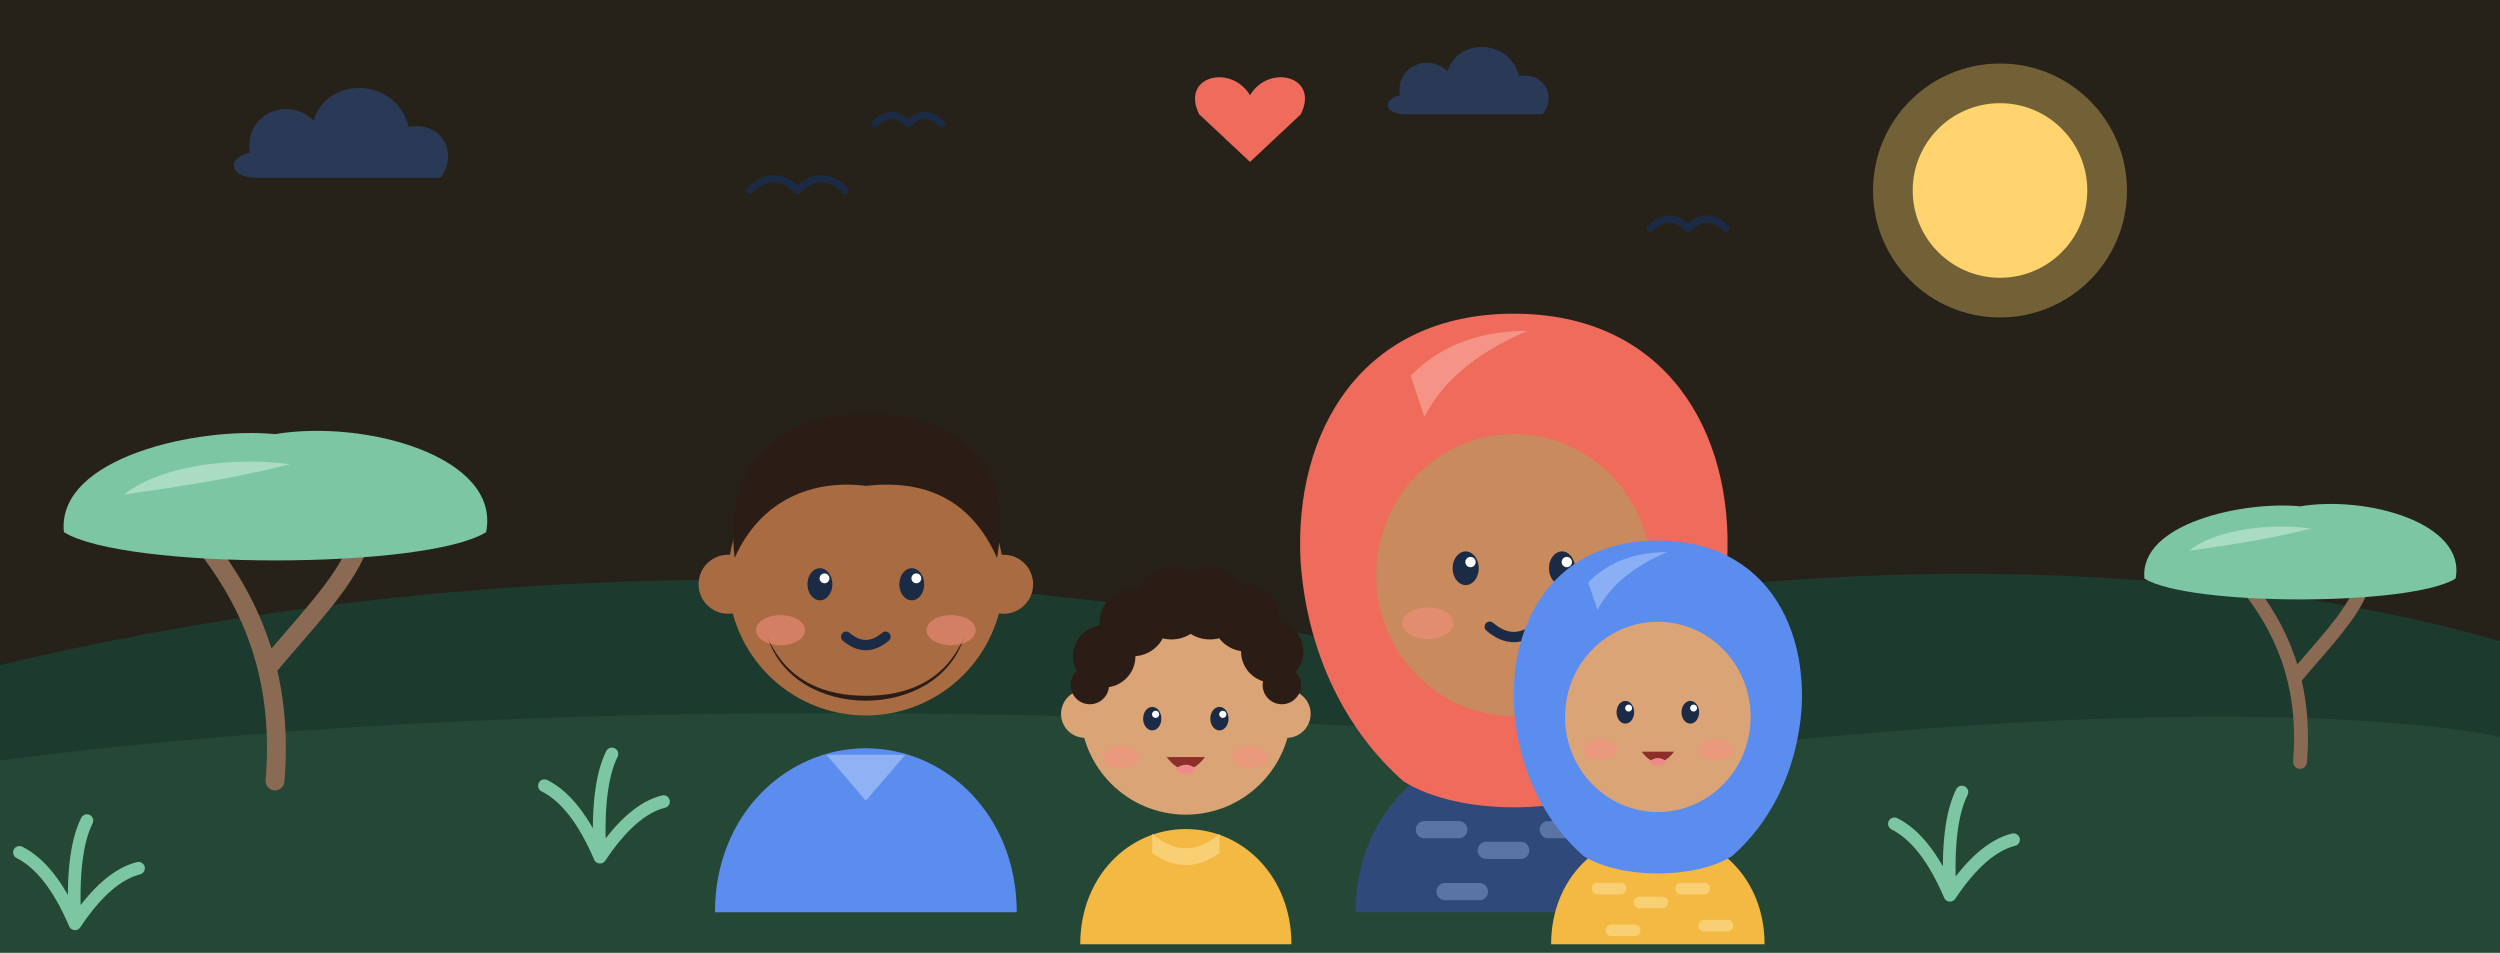
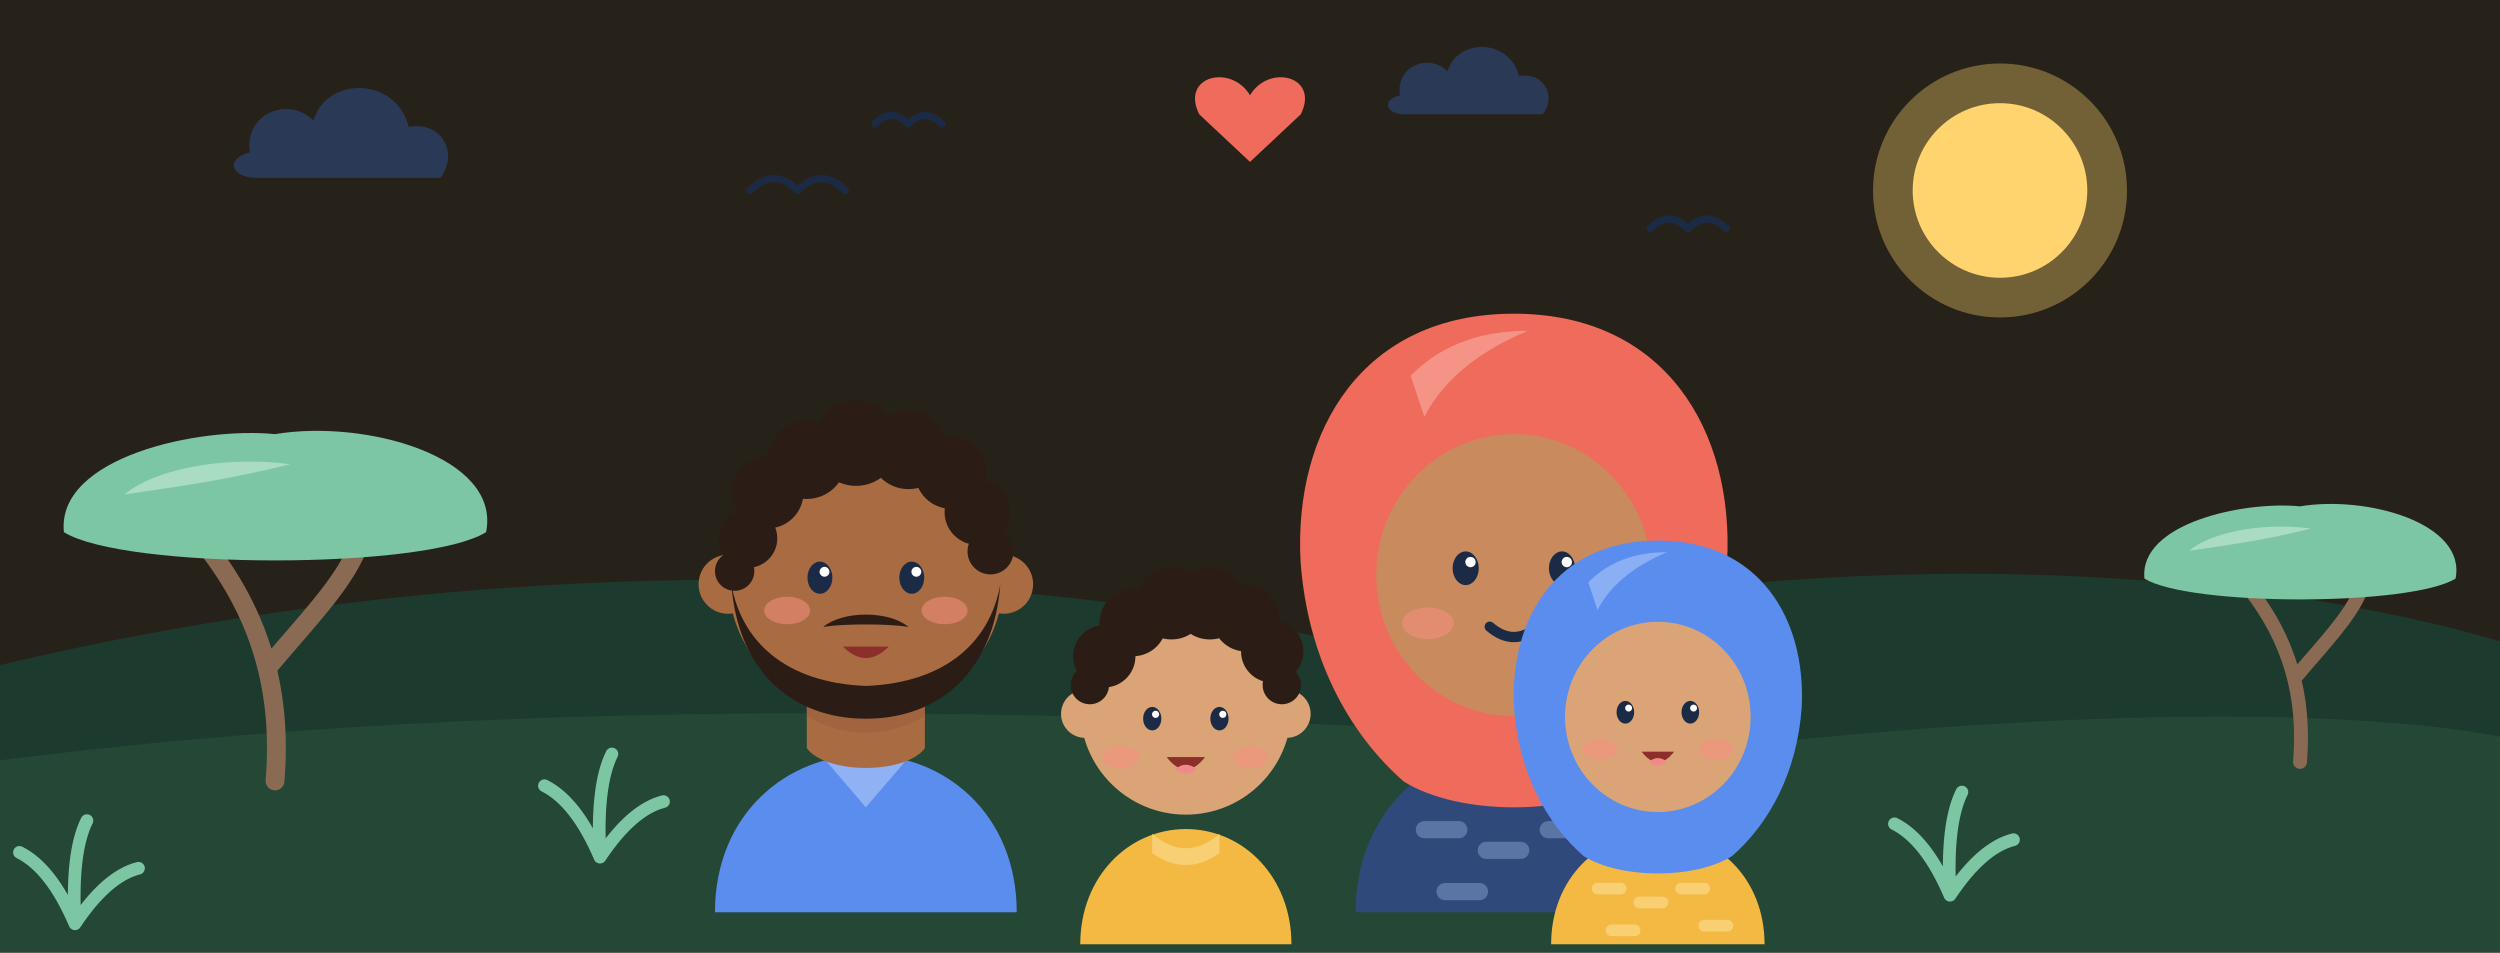
<svg xmlns="http://www.w3.org/2000/svg" viewBox="0 0 630 240" preserveAspectRatio="xMidYMid slice">
  <rect width="100%" height="100%" fill="#272219" />
  <g transform="translate(504.0 48.0)">
    <circle r="32" opacity=".35" fill="#ffd36e" />
  </g>
  <g transform="translate(504.0 48.0)">
    <circle r="22" fill="#ffd36e" />
  </g>
  <g transform="translate(63.0 38.4)">
    <path transform="scale(0.8)" d="M0 0 C -2 -12 12 -18 20 -10 C 24 -24 46 -24 50 -8 C 60 -10 66 0 60 8 L 2 8 C -6 8 -8 2 0 0 Z" fill="#2a3a56" />
  </g>
  <g transform="translate(352.8 24.0)">
    <path transform="scale(0.6)" d="M0 0 C -2 -12 12 -18 20 -10 C 24 -24 46 -24 50 -8 C 60 -10 66 0 60 8 L 2 8 C -6 8 -8 2 0 0 Z" fill="#2a3a56" />
  </g>
  <g transform="translate(189.0 48.0)">
    <path d="M0 0 q6 -6 12 0 q6 -6 12 0" fill="none" stroke="#1c2b45" stroke-width="1.80" stroke-linecap="round" stroke-linejoin="round" />
  </g>
  <g transform="translate(220.5 31.2) scale(0.700)">
    <path d="M0 0 q6 -6 12 0 q6 -6 12 0" fill="none" stroke="#1c2b45" stroke-width="2.57" stroke-linecap="round" stroke-linejoin="round" />
  </g>
  <g transform="translate(415.8 57.6) scale(0.800)">
    <path d="M0 0 q6 -6 12 0 q6 -6 12 0" fill="none" stroke="#1c2b45" stroke-width="2.25" stroke-linecap="round" stroke-linejoin="round" />
  </g>
  <path d="M0 167.6 C 126.0 137.6 252.0 141.6 346.5 163.6 C 441.0 137.6 554.4 139.6 630.0 161.6 V 999 H 0 Z" fill="#1d3a2e" />
  <path d="M0 191.6 C 157.5 171.6 315.0 181.6 441.0 187.6 C 535.5 177.6 598.5 179.6 630.0 185.6 V 999 H 0 Z" fill="#244736" />
  <g transform="translate(69.3 196.8) scale(0.95)">
    <path d="M0 0 C 2 -24 -4 -44 -18 -62 M-2 -30 C 8 -42 18 -52 22 -62" stroke="#8a6a52" stroke-width="5" stroke-linecap="round" fill="none" />
  </g>
  <g transform="translate(69.3 196.8) scale(0.95)">
    <path d="M-56 -66 C -58 -86 -20 -94 0 -92 C 24 -96 60 -86 56 -66 C 40 -56 -40 -56 -56 -66 Z" fill="#7cc6a4" />
  </g>
  <g transform="translate(69.3 196.8) scale(0.95)">
    <path d="M-40 -76 C -30 -84 -10 -86 4 -84 C -12 -80 -26 -78 -40 -76 Z" fill="#a9dcc3" />
  </g>
  <g transform="translate(579.6 192.0) scale(0.7)">
    <path d="M0 0 C 2 -24 -4 -44 -18 -62 M-2 -30 C 8 -42 18 -52 22 -62" stroke="#8a6a52" stroke-width="5" stroke-linecap="round" fill="none" />
  </g>
  <g transform="translate(579.6 192.0) scale(0.7)">
    <path d="M-56 -66 C -58 -86 -20 -94 0 -92 C 24 -96 60 -86 56 -66 C 40 -56 -40 -56 -56 -66 Z" fill="#7cc6a4" />
  </g>
  <g transform="translate(579.6 192.0) scale(0.7)">
    <path d="M-40 -76 C -30 -84 -10 -86 4 -84 C -12 -80 -26 -78 -40 -76 Z" fill="#a9dcc3" />
  </g>
  <g transform="translate(151.2 216.0)">
    <path d="M0 0 q-6 -14 -14 -18 M0 0 q-1 -18 3 -26 M0 0 q8 -12 16 -14" stroke="#7cc6a4" stroke-width="3.2" stroke-linecap="round" fill="none" />
  </g>
  <g transform="translate(491.4 225.6)">
    <path d="M0 0 q-6 -14 -14 -18 M0 0 q-1 -18 3 -26 M0 0 q8 -12 16 -14" stroke="#7cc6a4" stroke-width="3.2" stroke-linecap="round" fill="none" />
  </g>
  <g transform="translate(18.9 232.8)">
    <path d="M0 0 q-6 -14 -14 -18 M0 0 q-1 -18 3 -26 M0 0 q8 -12 16 -14" stroke="#7cc6a4" stroke-width="3.2" stroke-linecap="round" fill="none" />
  </g>
  <g transform="translate(143.6 42.4) scale(1.008) translate(-8.0 22.0) scale(0.820)">
-     <path d="M54 200 C 54 170 76 150 100 150 C 124 150 146 170 146 200 Z" fill="#5b8def" />
-   </g>
-   <g transform="translate(143.6 42.4) scale(1.008) translate(-8.0 22.0) scale(0.820)">
-     <path d="M88 152 L 100 166 L 112 152 Z" fill="#8fb2f5" />
+     <path d="M54 200 C 54 170 76 152 100 152 C 124 152 146 170 146 200 Z" fill="#5b8def" />
+   </g>
+   <g transform="translate(143.6 42.4) scale(1.008) translate(-8.0 22.0) scale(0.820)">
+     <path d="M88 154 L 100 168 L 112 154 Z" fill="#8fb2f5" />
+   </g>
+   <g transform="translate(143.6 42.4) scale(1.008) translate(-8.0 22.0) scale(0.820)">
+     <path d="M82 124 H 118 V 150 C 112 158 88 158 82 150 Z" fill="#a96b42" />
+   </g>
+   <g transform="translate(143.6 42.4) scale(1.008) translate(-8.0 22.0) scale(0.820)">
+     <path d="M82 134 C 92 142 108 142 118 134 V 140 C 108 147 92 147 82 140 Z" opacity=".35" fill="#8f5a37" />
  </g>
  <g transform="translate(143.6 42.4) scale(1.008) translate(-8.0 22.0) scale(0.820)">
    <circle cx="58" cy="100" r="9" fill="#a96b42" />
  </g>
  <g transform="translate(143.6 42.4) scale(1.008) translate(-8.0 22.0) scale(0.820)">
    <circle cx="142" cy="100" r="9" fill="#a96b42" />
  </g>
  <g transform="translate(143.6 42.4) scale(1.008) translate(-8.0 22.0) scale(0.820)">
    <circle cx="100" cy="98" r="42" fill="#a96b42" />
  </g>
  <g transform="translate(143.6 42.4) scale(1.008) translate(-8.0 22.0) scale(0.820)">
-     <path d="M60 92 C 56 58 80 48 100 48 C 122 48 146 58 140 92 C 132 74 118 68 100 70 C 84 68 68 74 60 92 Z" fill="#2b1d16" />
-   </g>
-   <g transform="translate(143.6 42.4) scale(1.008) translate(-8.0 22.0) scale(0.820)">
-     <path d="M70 116 C 78 142 122 142 130 116 C 124 130 112 134 100 134 C 88 134 76 130 70 116 Z" fill="#2b1d16" />
-   </g>
-   <g transform="translate(143.6 42.4) scale(1.008) translate(-8.0 22.0) scale(0.820)">
-     <ellipse cx="86" cy="100" rx="3.8" ry="4.9" fill="#1c2b45" />
-   </g>
-   <g transform="translate(143.6 42.4) scale(1.008) translate(-8.0 22.0) scale(0.820)">
-     <circle cx="87.4" cy="98.2" r="1.5" fill="#fff" />
-   </g>
-   <g transform="translate(143.6 42.4) scale(1.008) translate(-8.0 22.0) scale(0.820)">
-     <ellipse cx="114" cy="100" rx="3.8" ry="4.9" fill="#1c2b45" />
-   </g>
-   <g transform="translate(143.6 42.4) scale(1.008) translate(-8.0 22.0) scale(0.820)">
-     <circle cx="115.4" cy="98.2" r="1.5" fill="#fff" />
-   </g>
-   <g transform="translate(143.6 42.4) scale(1.008) translate(-8.0 22.0) scale(0.820)">
-     <ellipse cx="74" cy="114" rx="7.5" ry="4.6" opacity=".55" fill="#f58f80" />
-   </g>
-   <g transform="translate(143.6 42.4) scale(1.008) translate(-8.0 22.0) scale(0.820)">
-     <ellipse cx="126" cy="114" rx="7.5" ry="4.6" opacity=".55" fill="#f58f80" />
-   </g>
-   <g transform="translate(143.6 42.4) scale(1.008) translate(-8.0 22.0) scale(0.820)">
-     <path d="M94 116 q6 5.1 12 0" fill="none" stroke="#1c2b45" stroke-width="3.15" stroke-linecap="round" stroke-linejoin="round" />
+     <circle cx="64" cy="86" r="9" fill="#2b1d16" />
+     <circle cx="70" cy="72" r="11" fill="#2b1d16" />
+     <circle cx="82" cy="62" r="12" fill="#2b1d16" />
+     <circle cx="97" cy="57" r="13" fill="#2b1d16" />
+     <circle cx="113" cy="59" r="12" fill="#2b1d16" />
+     <circle cx="126" cy="66" r="11" fill="#2b1d16" />
+     <circle cx="134" cy="78" r="10" fill="#2b1d16" />
+     <circle cx="138" cy="90" r="7" fill="#2b1d16" />
+     <circle cx="60" cy="96" r="6" fill="#2b1d16" />
+   </g>
+   <g transform="translate(143.6 42.4) scale(1.008) translate(-8.0 22.0) scale(0.820)">
+     <path d="M59 100 C 61 127 78 141 100 141 C 122 141 139 127 141 100 C 138 117 125 130 100 131 C 75 130 62 117 59 100 Z" fill="#2b1d16" />
+   </g>
+   <g transform="translate(143.6 42.4) scale(1.008) translate(-8.0 22.0) scale(0.820)">
+     <path d="M87 113 C 93 108 107 108 113 113 C 107 112 93 112 87 113 Z" fill="#2b1d16" />
+   </g>
+   <g transform="translate(143.6 42.4) scale(1.008) translate(-8.0 22.0) scale(0.820)">
+     <ellipse cx="86" cy="98" rx="3.8" ry="4.9" fill="#1c2b45" />
+   </g>
+   <g transform="translate(143.6 42.4) scale(1.008) translate(-8.0 22.0) scale(0.820)">
+     <circle cx="87.4" cy="96.2" r="1.5" fill="#fff" />
+   </g>
+   <g transform="translate(143.6 42.4) scale(1.008) translate(-8.0 22.0) scale(0.820)">
+     <ellipse cx="114" cy="98" rx="3.8" ry="4.9" fill="#1c2b45" />
+   </g>
+   <g transform="translate(143.6 42.4) scale(1.008) translate(-8.0 22.0) scale(0.820)">
+     <circle cx="115.4" cy="96.2" r="1.5" fill="#fff" />
+   </g>
+   <g transform="translate(143.6 42.4) scale(1.008) translate(-8.0 22.0) scale(0.820)">
+     <ellipse cx="76" cy="108" rx="7" ry="4.2" opacity=".55" fill="#f58f80" />
+     <ellipse cx="124" cy="108" rx="7" ry="4.2" opacity=".55" fill="#f58f80" />
+   </g>
+   <g transform="translate(143.6 42.4) scale(1.008) translate(-8.0 22.0) scale(0.820)">
+     <path d="M93 119 q7 7 14 0 Z" fill="#8c2f2a" />
  </g>
  <g transform="translate(143.6 42.4) scale(1.008) translate(150.0 14.0) scale(0.860)">
    <path d="M54 200 C 54 172 74 152 100 152 C 126 152 146 172 146 200 Z" fill="#2f4a7a" />
  </g>
  <g transform="translate(143.6 42.4) scale(1.008) translate(150.0 14.0) scale(0.860)">
    <path d="M74 176 h10 M92 182 h10 M110 176 h10 M120 192 h10 M80 194 h10" stroke="#5a74a3" stroke-width="5" stroke-linecap="round" fill="#5a74a3" />
  </g>
  <g transform="translate(143.6 42.4) scale(1.008) translate(150.0 14.0) scale(0.860)">
    <path d="M100 26 C 56 26 36 60 38 98 C 40 126 52 148 68 162 C 84 172 116 172 132 162 C 148 148 160 126 162 98 C 164 60 144 26 100 26 Z" fill="#ef6b5b" />
  </g>
  <g transform="translate(143.6 42.4) scale(1.008) translate(150.0 14.0) scale(0.860)">
    <path d="M70 44 C 80 34 92 31 104 31 C 92 36 80 44 74 56 Z" opacity=".9" fill="#f6988c" />
  </g>
  <g transform="translate(143.6 42.4) scale(1.008) translate(150.0 14.0) scale(0.860)">
    <ellipse cx="100" cy="102" rx="40" ry="41" fill="#c98a5e" />
  </g>
  <g transform="translate(143.6 42.4) scale(1.008) translate(150.0 14.0) scale(0.860)">
    <ellipse cx="86" cy="100" rx="3.8" ry="4.9" fill="#1c2b45" />
  </g>
  <g transform="translate(143.6 42.4) scale(1.008) translate(150.0 14.0) scale(0.860)">
    <circle cx="87.4" cy="98.2" r="1.5" fill="#fff" />
  </g>
  <g transform="translate(143.6 42.4) scale(1.008) translate(150.0 14.0) scale(0.860)">
    <ellipse cx="114" cy="100" rx="3.8" ry="4.9" fill="#1c2b45" />
  </g>
  <g transform="translate(143.6 42.4) scale(1.008) translate(150.0 14.0) scale(0.860)">
    <circle cx="115.4" cy="98.2" r="1.5" fill="#fff" />
  </g>
  <g transform="translate(143.6 42.4) scale(1.008) translate(150.0 14.0) scale(0.860)">
    <ellipse cx="75" cy="116" rx="7.5" ry="4.6" opacity=".55" fill="#f58f80" />
  </g>
  <g transform="translate(143.6 42.4) scale(1.008) translate(150.0 14.0) scale(0.860)">
    <ellipse cx="125" cy="116" rx="7.5" ry="4.6" opacity=".55" fill="#f58f80" />
  </g>
  <g transform="translate(143.6 42.4) scale(1.008) translate(150.0 14.0) scale(0.860)">
    <path d="M93 117 q7 6.0 14 0" fill="none" stroke="#1c2b45" stroke-width="3.00" stroke-linecap="round" stroke-linejoin="round" />
  </g>
  <g transform="translate(143.6 42.4) scale(1.008) translate(94.0 74.0) scale(0.600)">
    <path d="M56 200 C 56 172 76 152 100 152 C 124 152 144 172 144 200 Z" fill="#f4b942" />
  </g>
  <g transform="translate(143.6 42.4) scale(1.008) translate(94.0 74.0) scale(0.600)">
    <path d="M86 154 q14 12 28 0 v8 q-14 10 -28 0 Z" fill="#f8cf73" />
  </g>
  <g transform="translate(143.6 42.4) scale(1.008) translate(94.0 74.0) scale(0.600)">
    <circle cx="58" cy="104" r="10" fill="#dba477" />
  </g>
  <g transform="translate(143.6 42.4) scale(1.008) translate(94.0 74.0) scale(0.600)">
    <circle cx="142" cy="104" r="10" fill="#dba477" />
  </g>
  <g transform="translate(143.6 42.4) scale(1.008) translate(94.0 74.0) scale(0.600)">
    <circle cx="100" cy="102" r="44" fill="#dba477" />
  </g>
  <g transform="translate(143.6 42.4) scale(1.008) translate(94.0 74.0) scale(0.600)">
    <circle cx="66" cy="80" r="13" fill="#2b1d16" />
    <circle cx="78" cy="66" r="14" fill="#2b1d16" />
    <circle cx="94" cy="58" r="15" fill="#2b1d16" />
    <circle cx="110" cy="58" r="15" fill="#2b1d16" />
    <circle cx="125" cy="64" r="14" fill="#2b1d16" />
    <circle cx="136" cy="78" r="13" fill="#2b1d16" />
    <circle cx="140" cy="92" r="8" fill="#2b1d16" />
    <circle cx="60" cy="92" r="8" fill="#2b1d16" />
  </g>
  <g transform="translate(143.6 42.4) scale(1.008) translate(94.0 74.0) scale(0.600)">
    <ellipse cx="86" cy="106" rx="3.8" ry="4.9" fill="#1c2b45" />
  </g>
  <g transform="translate(143.6 42.4) scale(1.008) translate(94.0 74.0) scale(0.600)">
    <circle cx="87.4" cy="104.2" r="1.5" fill="#fff" />
  </g>
  <g transform="translate(143.6 42.4) scale(1.008) translate(94.0 74.0) scale(0.600)">
    <ellipse cx="114" cy="106" rx="3.8" ry="4.9" fill="#1c2b45" />
  </g>
  <g transform="translate(143.6 42.4) scale(1.008) translate(94.0 74.0) scale(0.600)">
    <circle cx="115.4" cy="104.2" r="1.5" fill="#fff" />
  </g>
  <g transform="translate(143.6 42.4) scale(1.008) translate(94.0 74.0) scale(0.600)">
    <ellipse cx="73" cy="122" rx="7.5" ry="4.6" opacity=".55" fill="#f58f80" />
  </g>
  <g transform="translate(143.6 42.4) scale(1.008) translate(94.0 74.0) scale(0.600)">
    <ellipse cx="127" cy="122" rx="7.5" ry="4.6" opacity=".55" fill="#f58f80" />
  </g>
  <g transform="translate(143.6 42.4) scale(1.008) translate(94.0 74.0) scale(0.600)">
    <path d="M92 122 q8 10.4 16 0 Z" fill="#8c2f2a" />
  </g>
  <g transform="translate(143.6 42.4) scale(1.008) translate(94.0 74.0) scale(0.600)">
    <path d="M95.6 127.0 q4.4 4.0 8.8 0 q-4.4 -3.6 -8.8 0 Z" fill="#f08a8a" />
  </g>
  <g transform="translate(143.6 42.4) scale(1.008) translate(214.0 78.0) scale(0.580)">
    <path d="M54 200 C 54 172 74 152 100 152 C 126 152 146 172 146 200 Z" fill="#f4b942" />
  </g>
  <g transform="translate(143.6 42.4) scale(1.008) translate(214.0 78.0) scale(0.580)">
    <path d="M74 176 h10 M92 182 h10 M110 176 h10 M120 192 h10 M80 194 h10" stroke="#f8cf73" stroke-width="5" stroke-linecap="round" fill="#f8cf73" />
  </g>
  <g transform="translate(143.6 42.4) scale(1.008) translate(214.0 78.0) scale(0.580)">
    <path d="M100 26 C 56 26 36 60 38 98 C 40 126 52 148 68 162 C 84 172 116 172 132 162 C 148 148 160 126 162 98 C 164 60 144 26 100 26 Z" fill="#5b8def" />
  </g>
  <g transform="translate(143.6 42.4) scale(1.008) translate(214.0 78.0) scale(0.580)">
    <path d="M70 44 C 80 34 92 31 104 31 C 92 36 80 44 74 56 Z" opacity=".9" fill="#8fb2f5" />
  </g>
  <g transform="translate(143.6 42.4) scale(1.008) translate(214.0 78.0) scale(0.580)">
    <ellipse cx="100" cy="102" rx="40" ry="41" fill="#dba477" />
  </g>
  <g transform="translate(143.6 42.4) scale(1.008) translate(214.0 78.0) scale(0.580)">
    <ellipse cx="86" cy="100" rx="3.8" ry="4.9" fill="#1c2b45" />
  </g>
  <g transform="translate(143.6 42.4) scale(1.008) translate(214.0 78.0) scale(0.580)">
    <circle cx="87.4" cy="98.2" r="1.5" fill="#fff" />
  </g>
  <g transform="translate(143.6 42.4) scale(1.008) translate(214.0 78.0) scale(0.580)">
    <ellipse cx="114" cy="100" rx="3.8" ry="4.9" fill="#1c2b45" />
  </g>
  <g transform="translate(143.6 42.4) scale(1.008) translate(214.0 78.0) scale(0.580)">
    <circle cx="115.4" cy="98.2" r="1.5" fill="#fff" />
  </g>
  <g transform="translate(143.6 42.4) scale(1.008) translate(214.0 78.0) scale(0.580)">
    <ellipse cx="75" cy="116" rx="7.5" ry="4.6" opacity=".55" fill="#f58f80" />
  </g>
  <g transform="translate(143.6 42.4) scale(1.008) translate(214.0 78.0) scale(0.580)">
    <ellipse cx="125" cy="116" rx="7.5" ry="4.6" opacity=".55" fill="#f58f80" />
  </g>
  <g transform="translate(143.6 42.4) scale(1.008) translate(214.0 78.0) scale(0.580)">
    <path d="M93 117 q7 9.1 14 0 Z" fill="#8c2f2a" />
  </g>
  <g transform="translate(143.6 42.4) scale(1.008) translate(214.0 78.0) scale(0.580)">
    <path d="M96.2 121.3 q3.9 3.5 7.7 0 q-3.9 -3.1 -7.7 0 Z" fill="#f08a8a" />
  </g>
  <g transform="translate(315.0 28.8)">
    <path transform="scale(0.8)" d="M0 -6 c -6 -10 -22 -6 -16 6 l 16 15 l 16 -15 c 6 -12 -10 -16 -16 -6 z" fill="#ef6b5b" />
  </g>
</svg>
